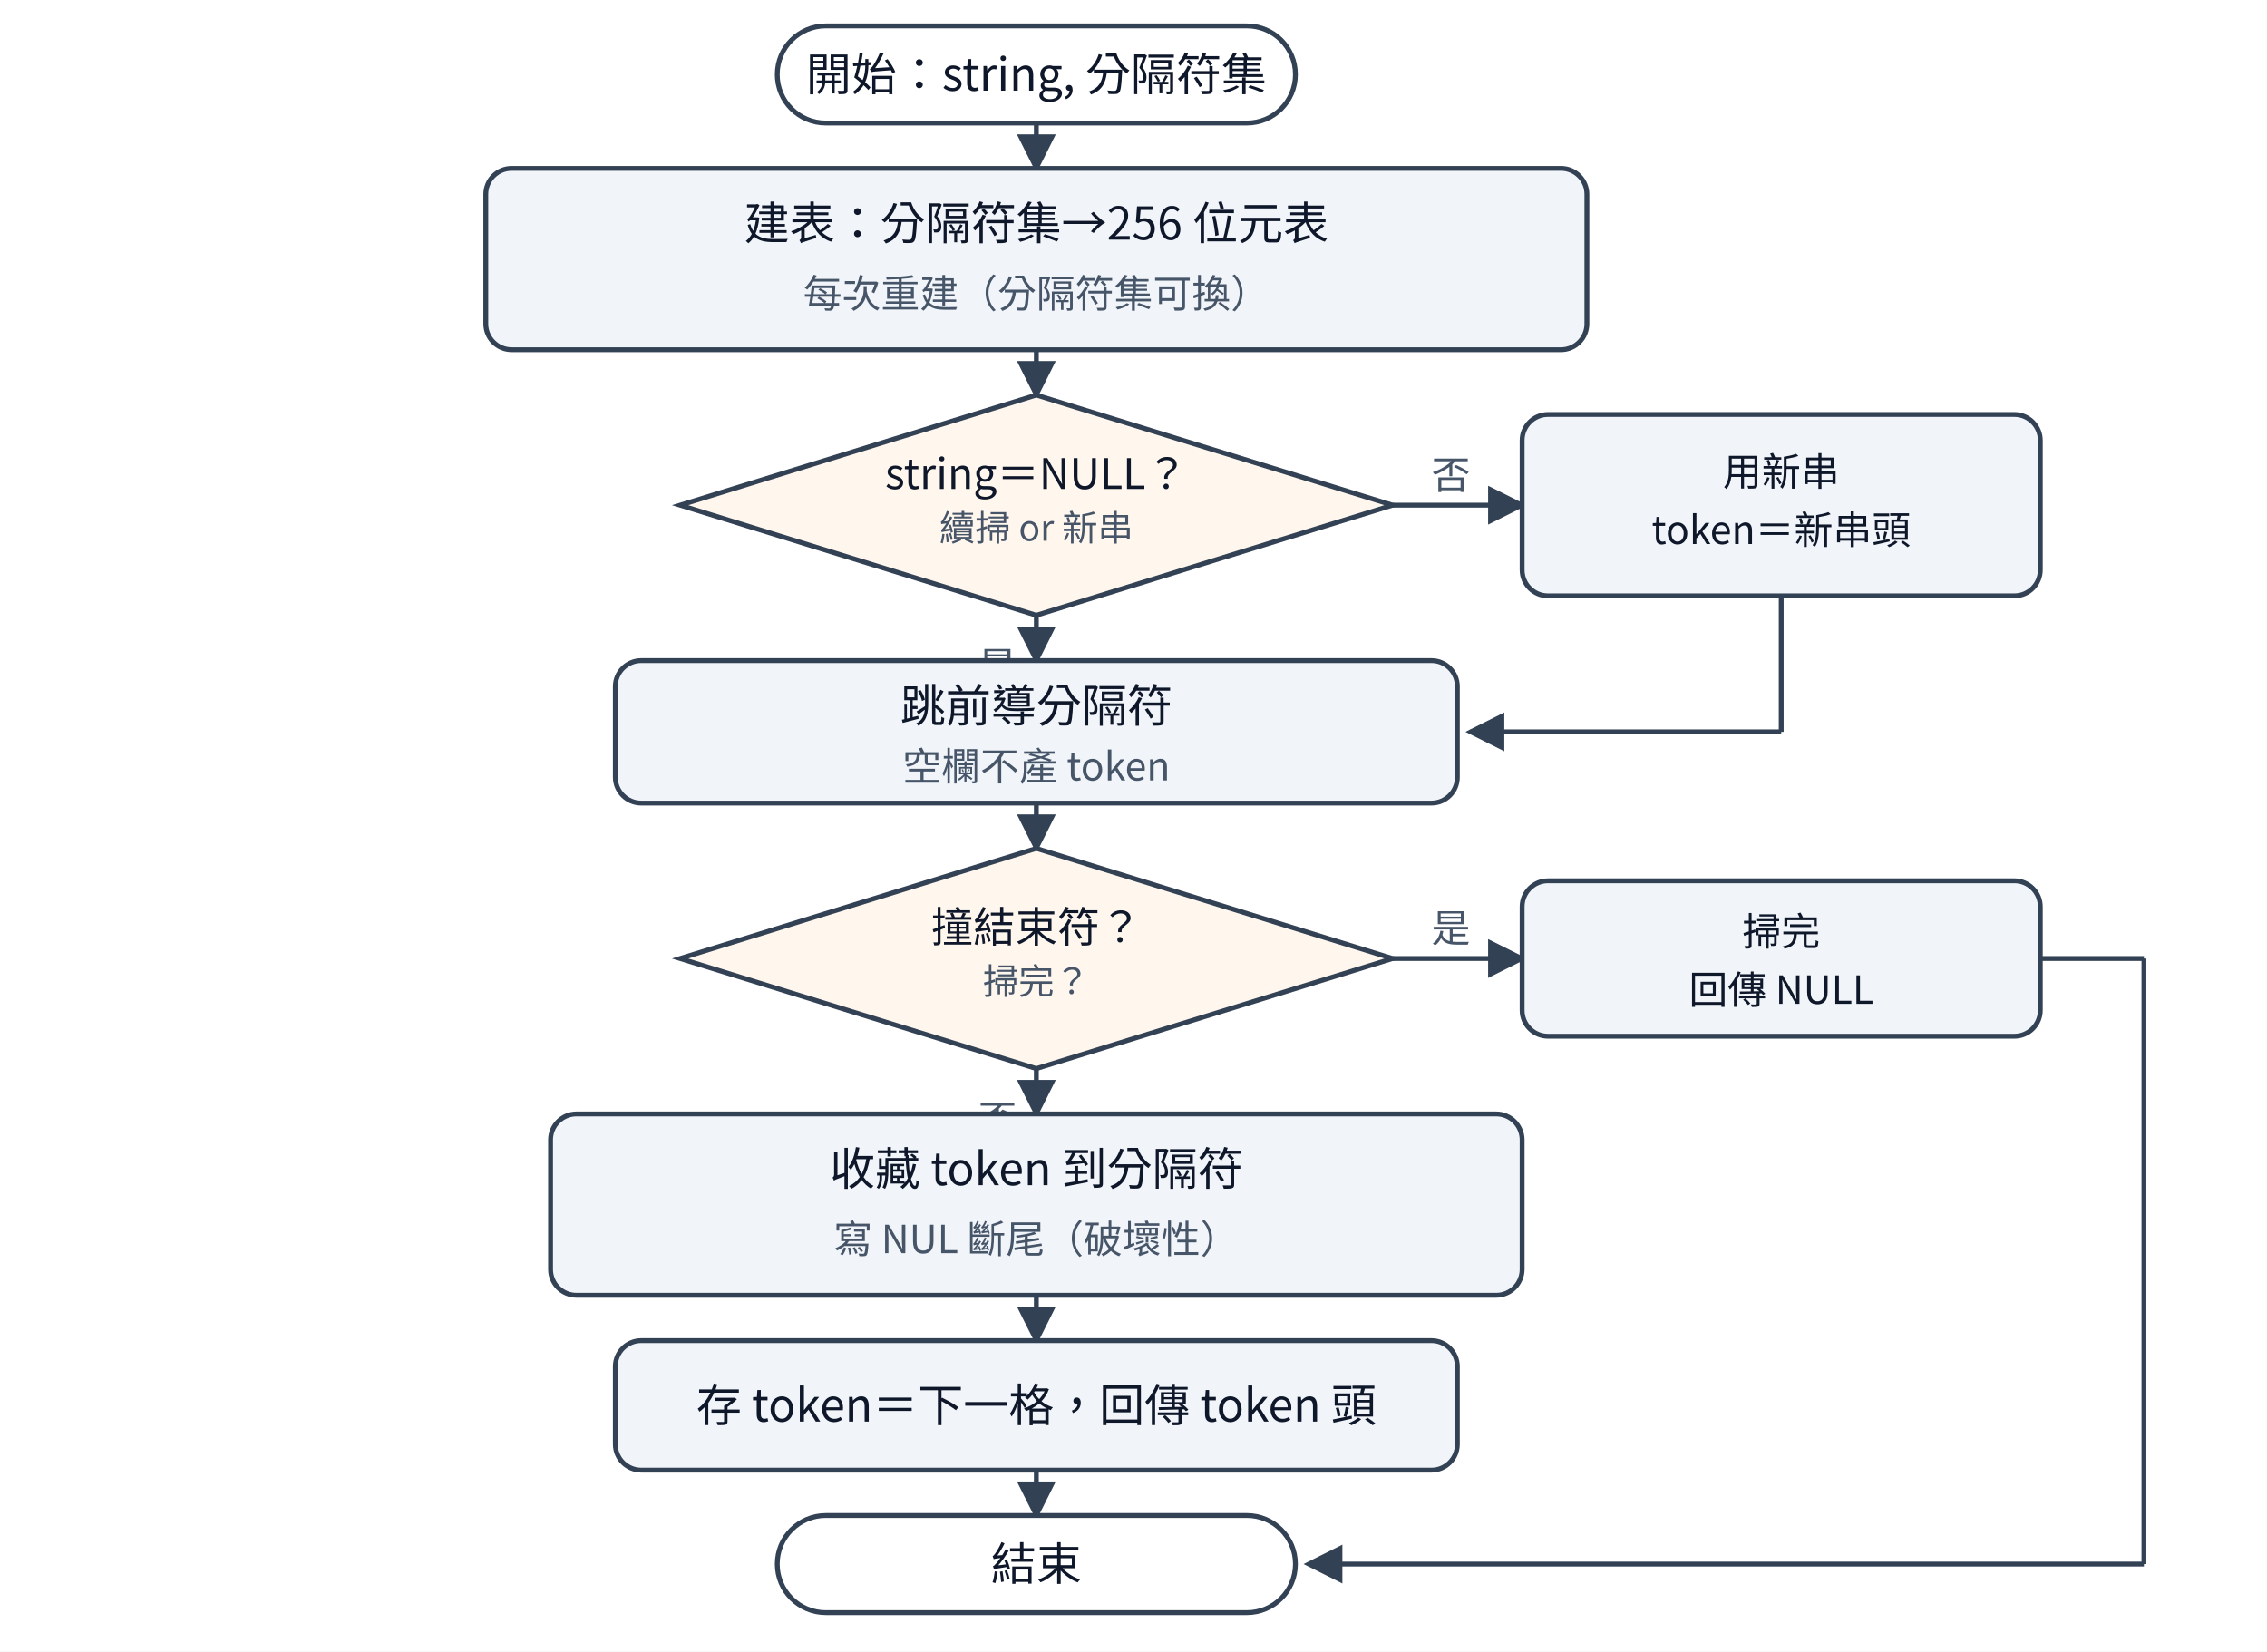
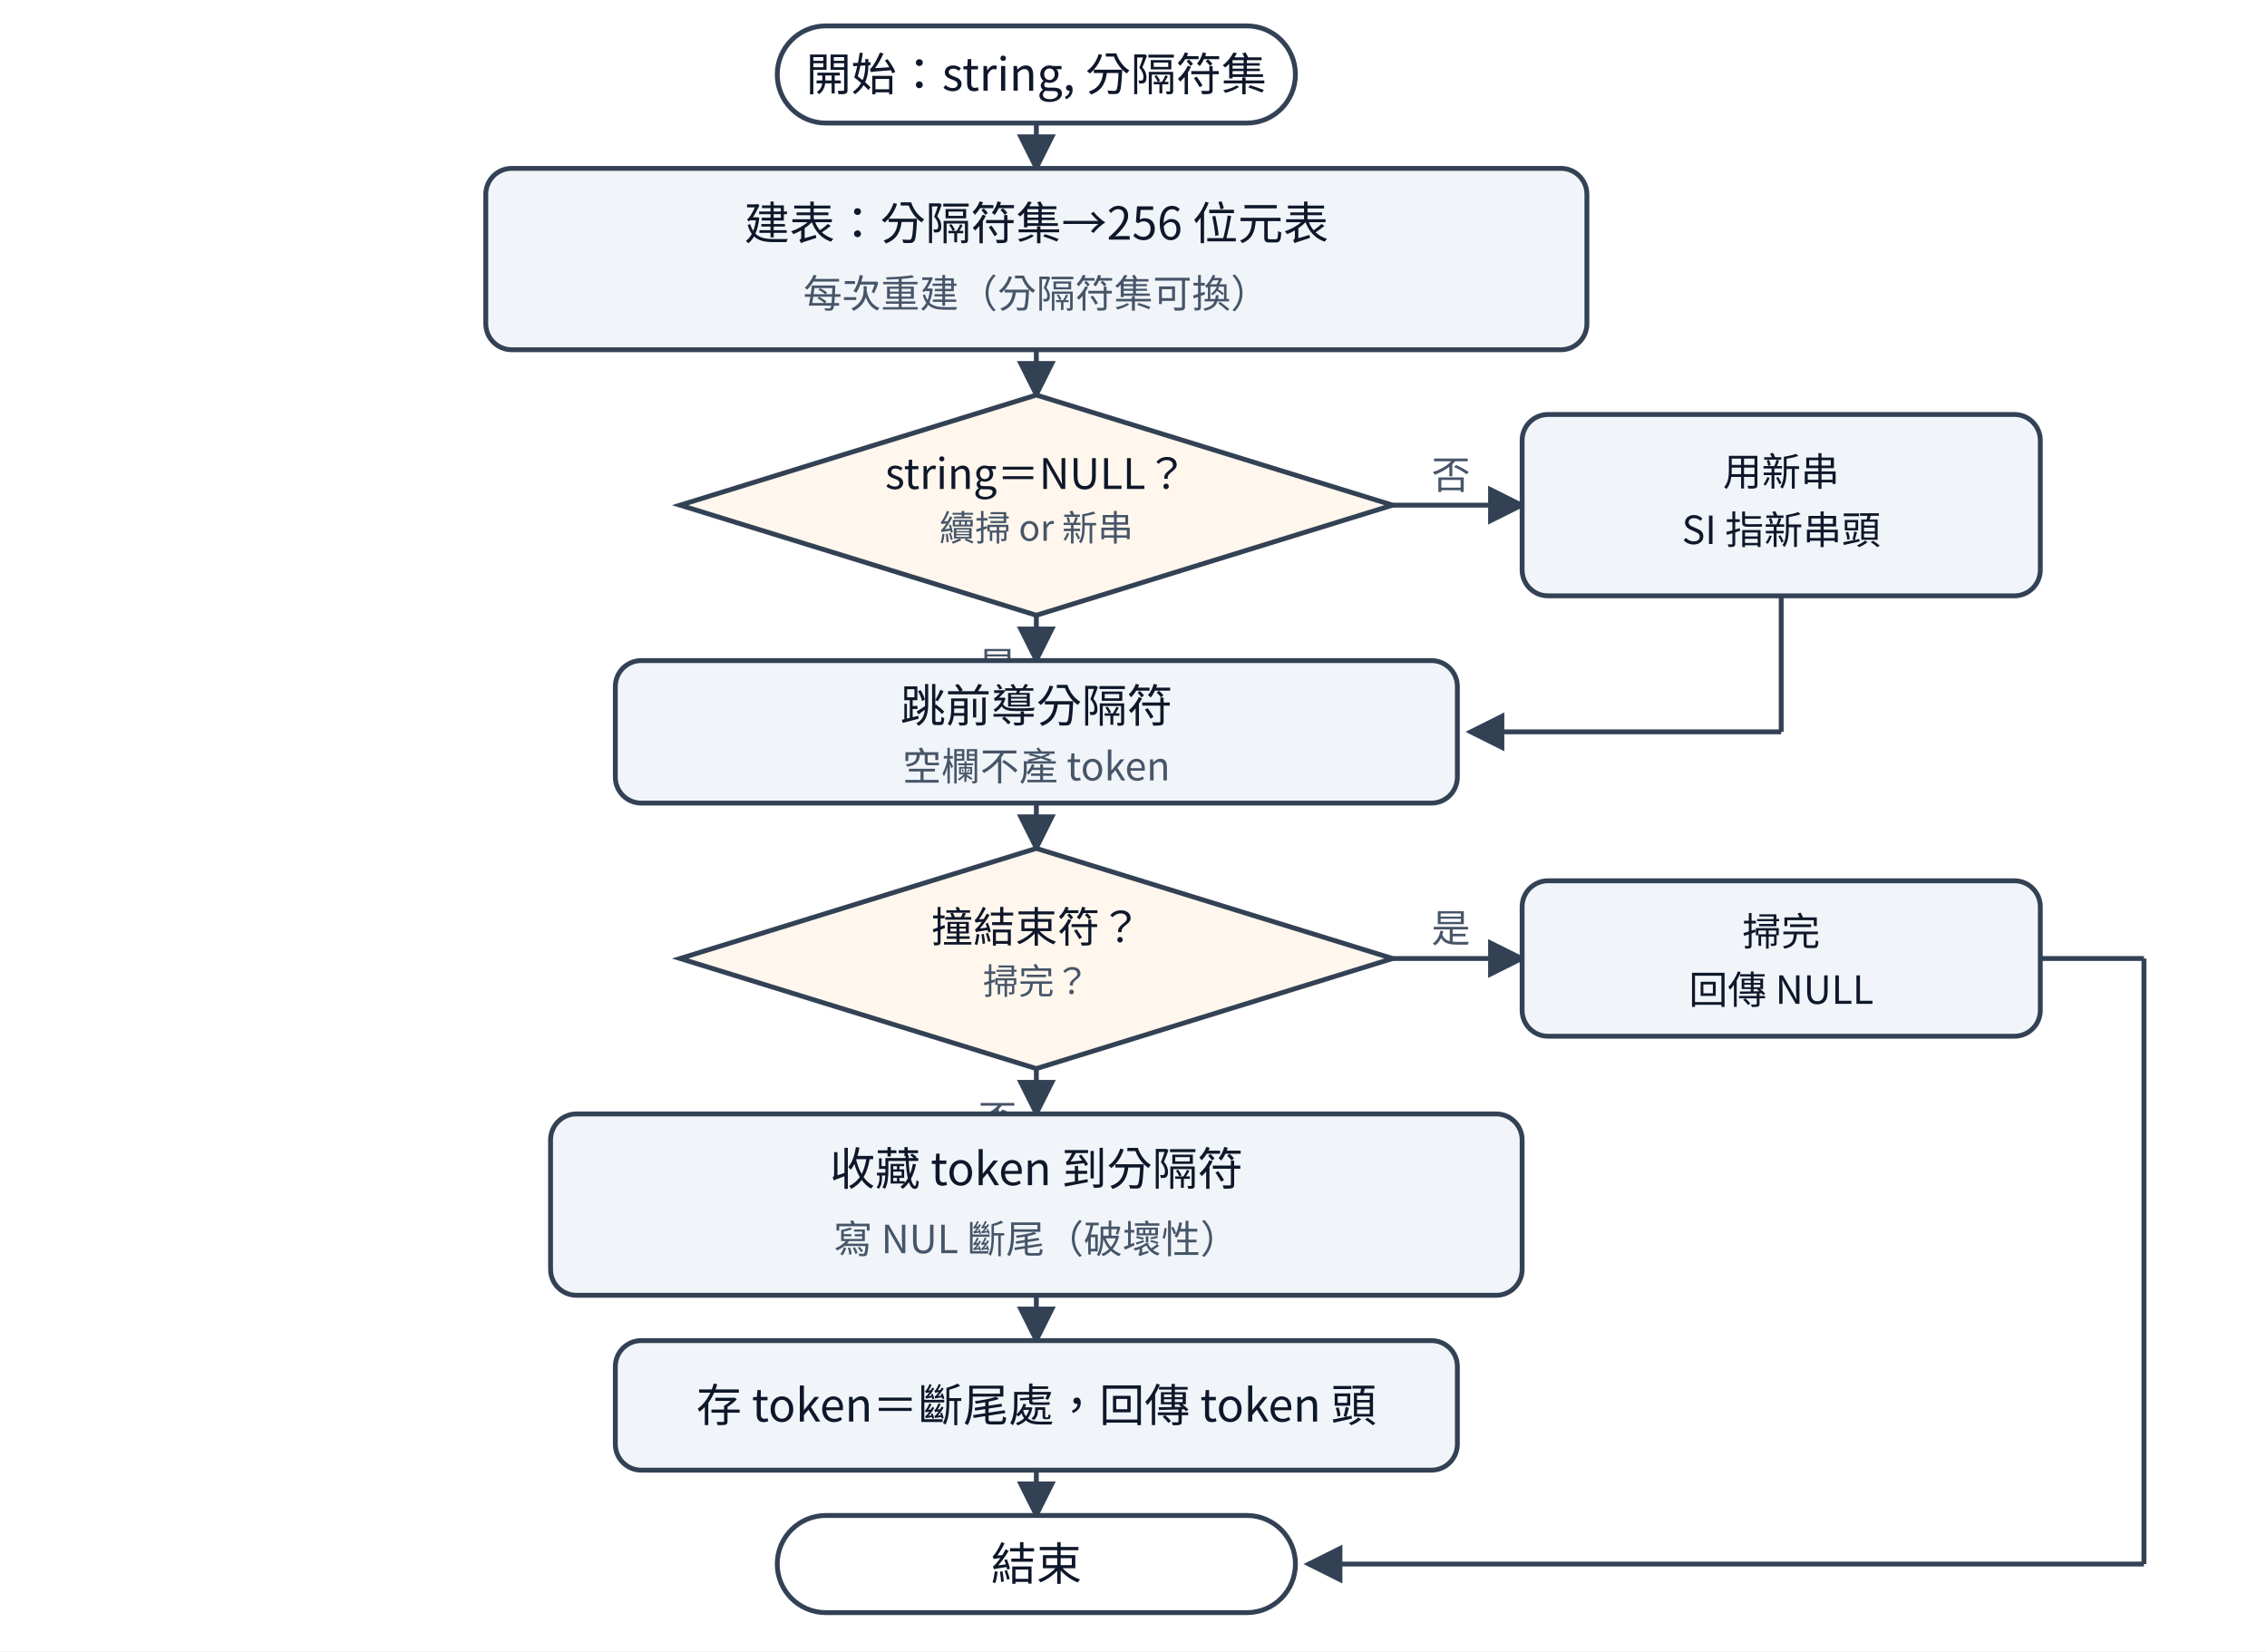
<svg xmlns="http://www.w3.org/2000/svg" width="700" height="510" viewBox="0 0 700 510" font-family="'Noto Sans CJK TC','PingFang TC','Microsoft JhengHei',sans-serif">
  <rect x="0" y="0" width="700" height="510" fill="#ffffff" />
  <defs>
    <marker id="ar" markerWidth="8" markerHeight="8" refX="7" refY="4" orient="auto">
      <path d="M0,0 L8,4 L0,8 Z" fill="#334155" />
    </marker>
  </defs>
  <g font-size="14" fill="#0f172a" text-anchor="middle">
    <rect x="240" y="8" width="160" height="30" rx="15" fill="#ffffff" stroke="#334155" stroke-width="1.5" />
    <text x="320" y="28">開始：string, 分隔符集</text>
    <line x1="320" y1="38" x2="320" y2="52" stroke="#334155" stroke-width="1.5" marker-end="url(#ar)" />
    <rect x="150" y="52" width="340" height="56" rx="8" fill="#f1f5f9" stroke="#334155" stroke-width="1.5" />
    <text x="320" y="74">建表：分隔符集→256 位元表</text>
    <text x="320" y="95" font-size="12" fill="#475569">每次重建（分隔符集可換）</text>
    <line x1="320" y1="108" x2="320" y2="122" stroke="#334155" stroke-width="1.5" marker-end="url(#ar)" />
    <path d="M320,122 L430,156 L320,190 L210,156 Z" fill="#fff7ed" stroke="#334155" stroke-width="1.5" />
    <text x="320" y="151" font-size="13">string＝NULL？</text>
    <text x="320" y="167" font-size="11" fill="#475569">續掃 or 新串</text>
    <text x="308" y="210" font-size="12" fill="#475569">是</text>
    <line x1="320" y1="190" x2="320" y2="204" stroke="#334155" stroke-width="1.5" marker-end="url(#ar)" />
    <text x="448" y="151" font-size="12" fill="#475569">否</text>
    <line x1="430" y1="156" x2="470" y2="156" stroke="#334155" stroke-width="1.5" marker-end="url(#ar)" />
    <rect x="470" y="128" width="160" height="56" rx="8" fill="#f1f5f9" stroke="#334155" stroke-width="1.5" />
    <text x="550" y="150" font-size="12">用新串</text>
-     <text x="550" y="168" font-size="12">token＝新串頭</text>
+     <text x="550" y="168" font-size="12">SI 指新串頭</text>
    <line x1="550" y1="184" x2="550" y2="226" stroke="#334155" stroke-width="1.5" />
    <line x1="550" y1="226" x2="454" y2="226" stroke="#334155" stroke-width="1.5" marker-end="url(#ar)" />
    <rect x="190" y="204" width="260" height="44" rx="8" fill="#f1f5f9" stroke="#334155" stroke-width="1.5" />
    <text x="320" y="223">跳前導分隔符</text>
    <text x="320" y="241" font-size="12" fill="#475569">空欄不產 token</text>
    <line x1="320" y1="248" x2="320" y2="262" stroke="#334155" stroke-width="1.5" marker-end="url(#ar)" />
    <path d="M320,262 L430,296 L320,330 L210,296 Z" fill="#fff7ed" stroke="#334155" stroke-width="1.5" />
    <text x="320" y="291" font-size="13">撞結束符？</text>
    <text x="320" y="307" font-size="11" fill="#475569">掃完？</text>
    <text x="308" y="350" font-size="12" fill="#475569">否</text>
    <line x1="320" y1="330" x2="320" y2="344" stroke="#334155" stroke-width="1.5" marker-end="url(#ar)" />
    <text x="448" y="291" font-size="12" fill="#475569">是</text>
    <line x1="430" y1="296" x2="470" y2="296" stroke="#334155" stroke-width="1.5" marker-end="url(#ar)" />
    <rect x="470" y="272" width="160" height="48" rx="8" fill="#f1f5f9" stroke="#334155" stroke-width="1.5" />
    <text x="550" y="292" font-size="12">掃完</text>
    <text x="550" y="310" font-size="12">回傳 NULL</text>
    <line x1="630" y1="296" x2="662" y2="296" stroke="#334155" stroke-width="1.5" />
    <line x1="662" y1="296" x2="662" y2="483" stroke="#334155" stroke-width="1.5" />
    <line x1="662" y1="483" x2="404" y2="483" stroke="#334155" stroke-width="1.5" marker-end="url(#ar)" />
    <rect x="170" y="344" width="300" height="56" rx="8" fill="#f1f5f9" stroke="#334155" stroke-width="1.5" />
    <text x="320" y="366">收藏 token 到分隔符</text>
    <text x="320" y="387" font-size="12" fill="#475569">寫 NUL 斷尾（破壞性）</text>
    <line x1="320" y1="400" x2="320" y2="414" stroke="#334155" stroke-width="1.5" marker-end="url(#ar)" />
    <rect x="190" y="414" width="260" height="40" rx="8" fill="#f1f5f9" stroke="#334155" stroke-width="1.5" />
-     <text x="320" y="439">存 token＝下一格，回傳 token 頭</text>
+     <text x="320" y="439">存 token＝斷尾處，回傳 token 頭</text>
    <line x1="320" y1="454" x2="320" y2="468" stroke="#334155" stroke-width="1.5" marker-end="url(#ar)" />
    <rect x="240" y="468" width="160" height="30" rx="15" fill="#ffffff" stroke="#334155" stroke-width="1.5" />
    <text x="320" y="488">結束</text>
  </g>
</svg>
